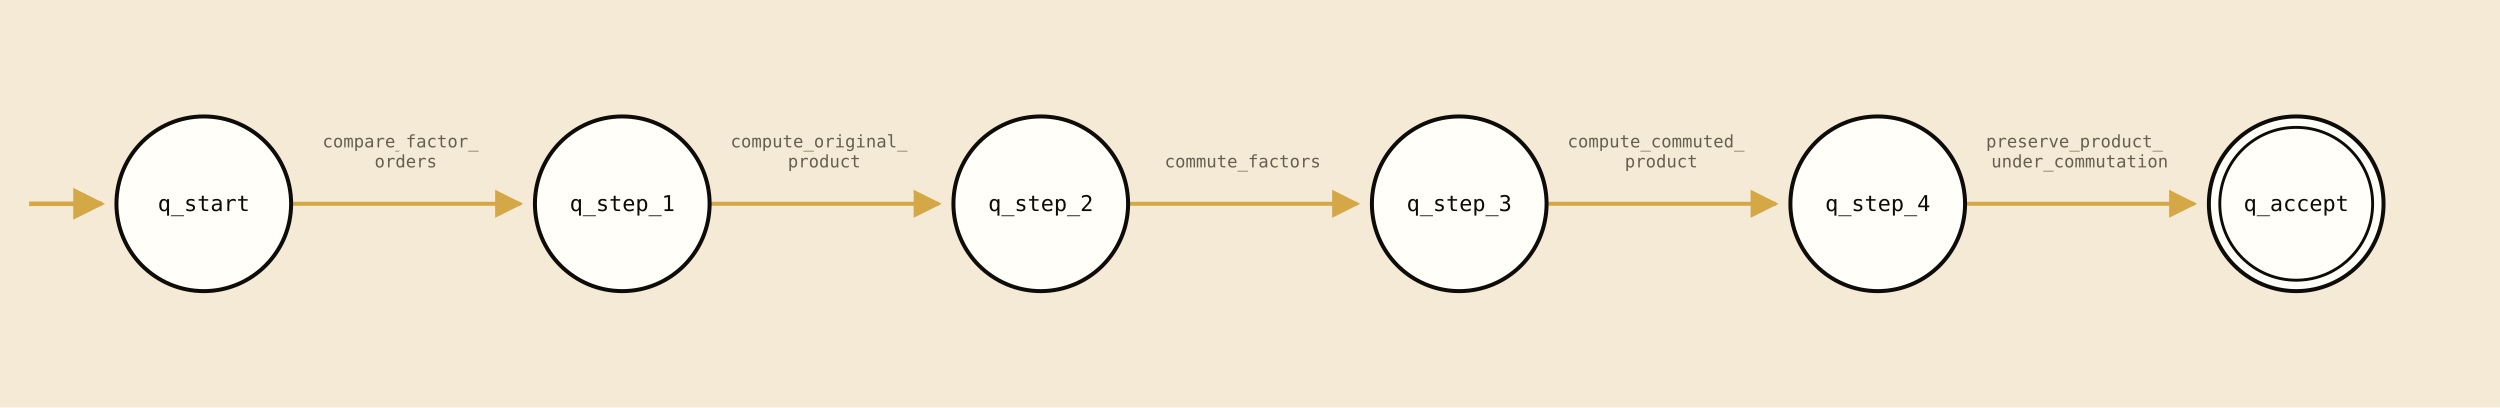
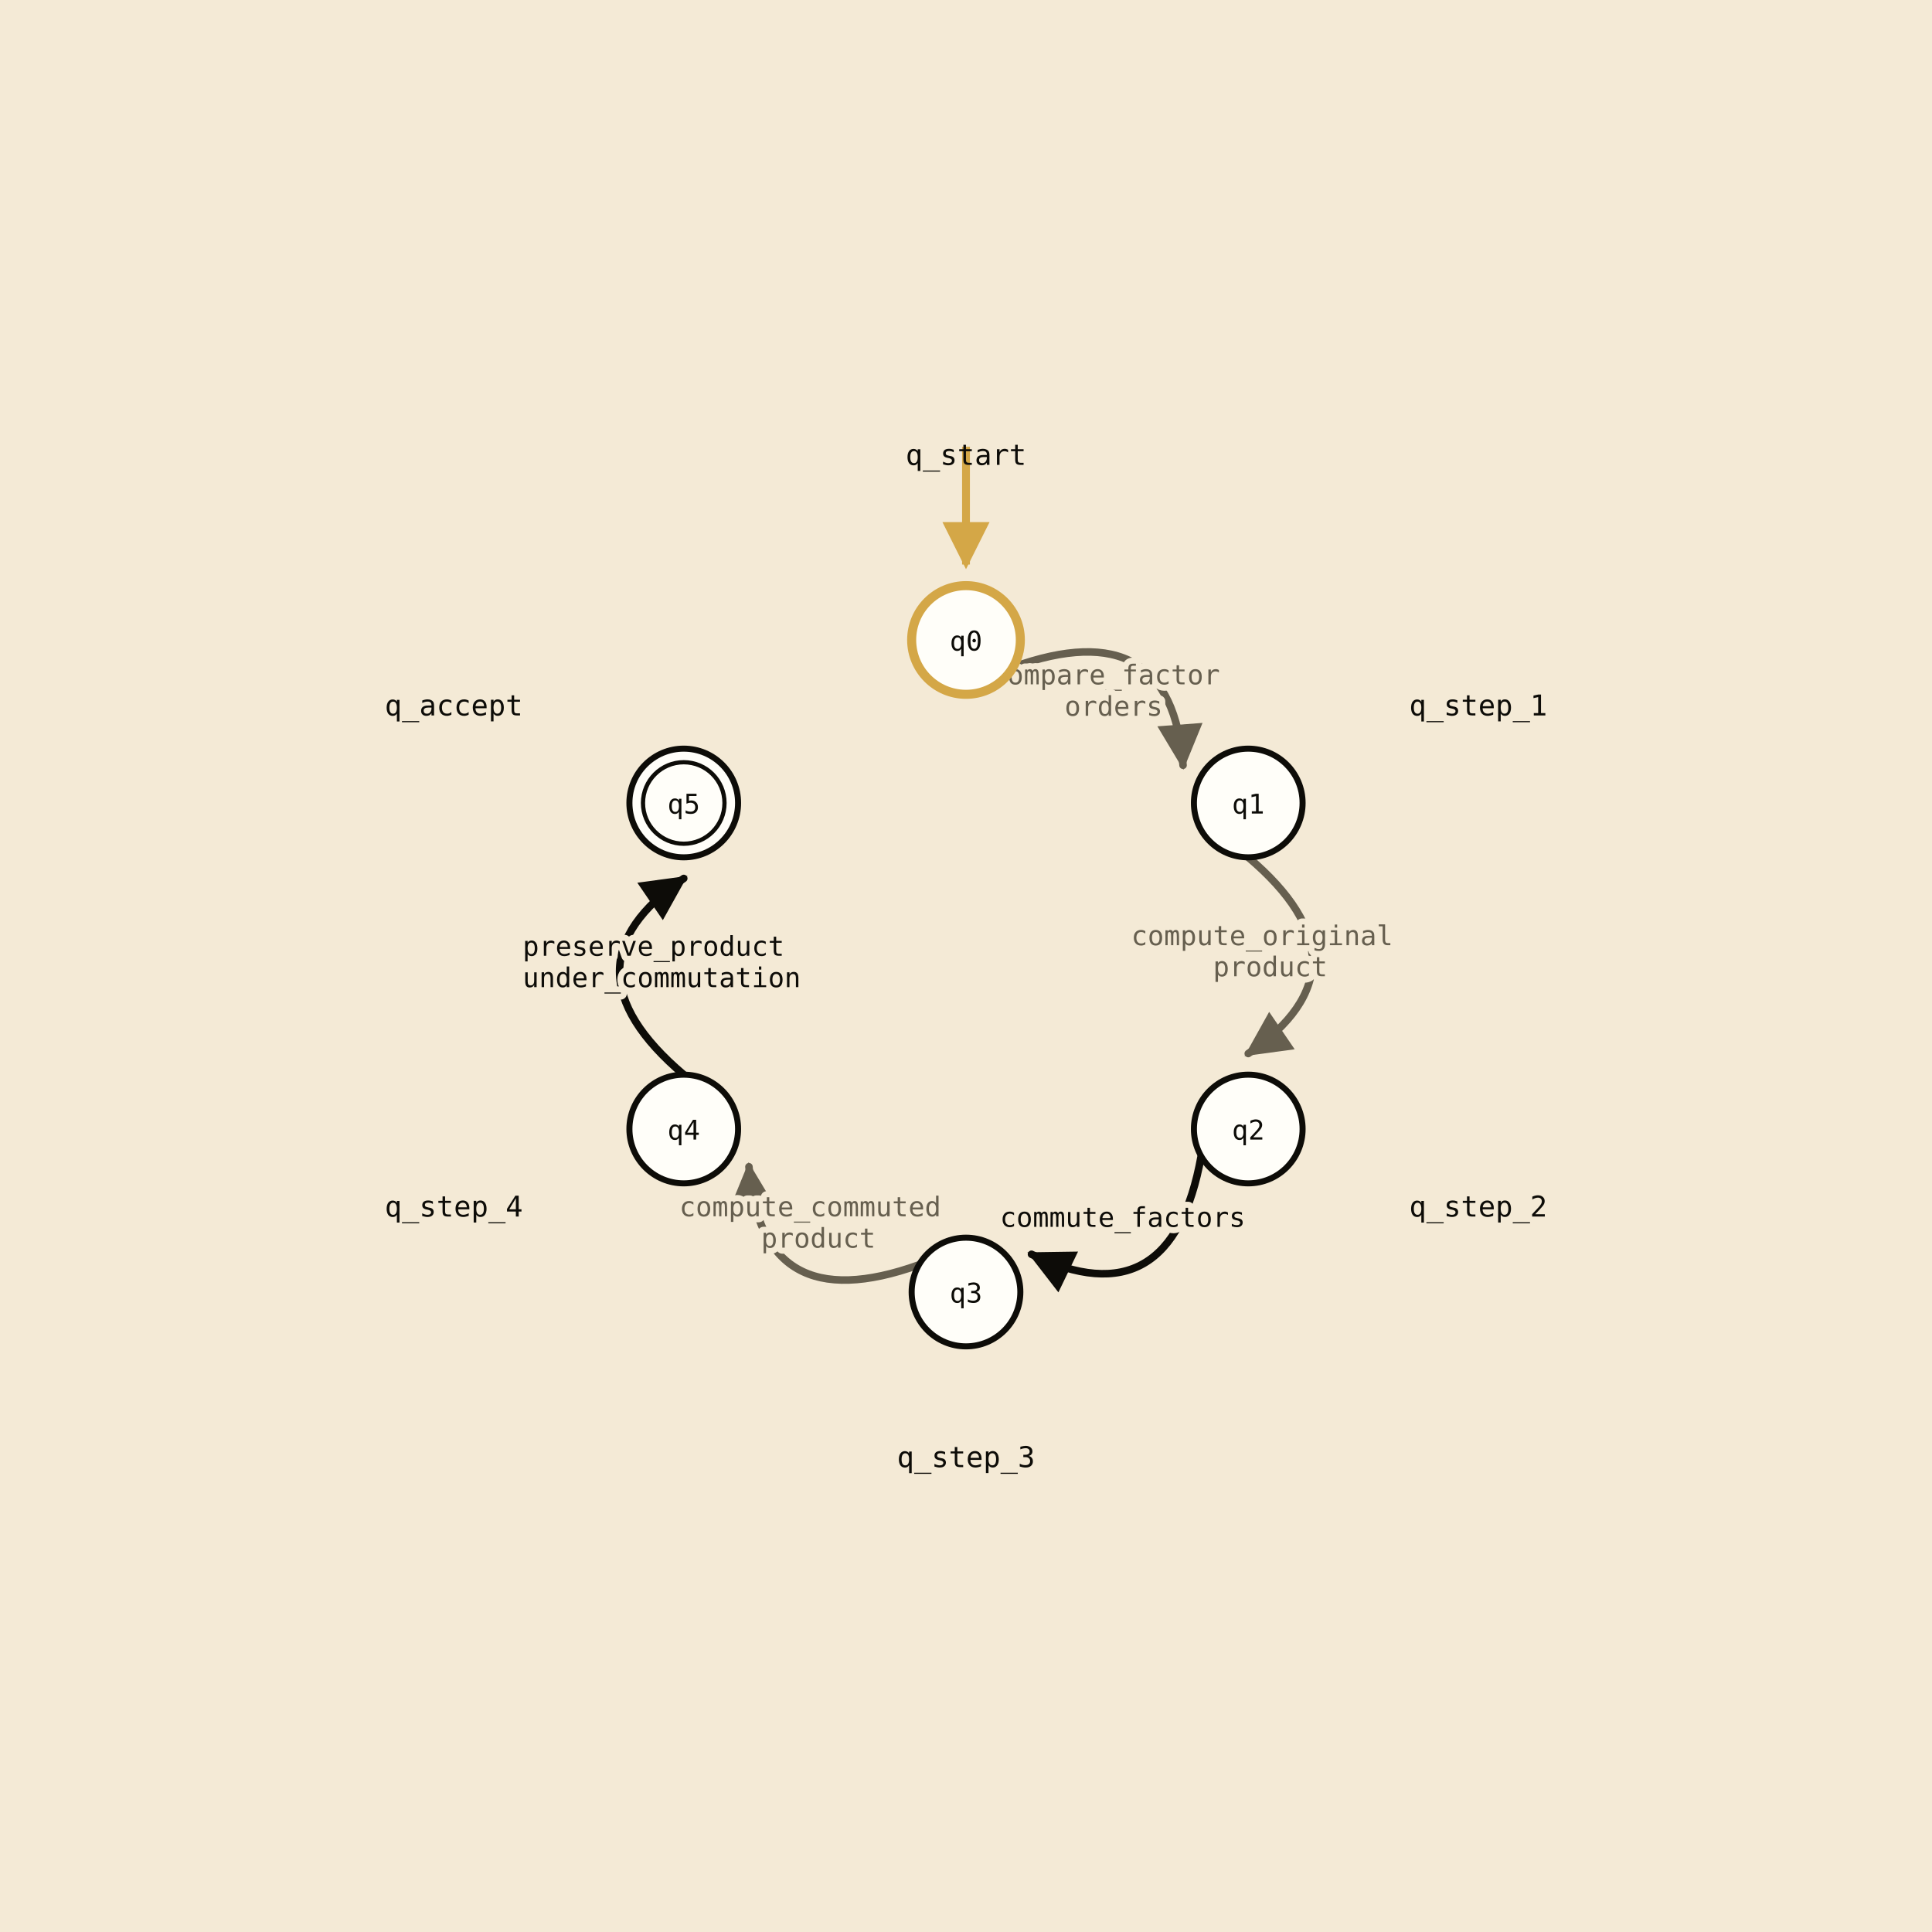
- <svg xmlns="http://www.w3.org/2000/svg" width="1374" height="224" viewBox="0 0 1374 224" role="img" aria-labelledby="title desc">
+ <svg xmlns="http://www.w3.org/2000/svg" width="640" height="640" viewBox="0 0 640 640" role="img" aria-labelledby="title desc">
  <defs>
-     <marker id="arrow-static" viewBox="0 0 10 10" refX="9" refY="5" markerWidth="7" markerHeight="7" orient="auto-start-reverse">
+     <marker id="arrow-conserving" viewBox="0 0 10 10" refX="9" refY="5" markerWidth="6" markerHeight="6" orient="auto-start-reverse">
      <path d="M 0 0 L 10 5 L 0 10 z" fill="#0d0c08" />
    </marker>
-     <marker id="arrow-observed" viewBox="0 0 10 10" refX="9" refY="5" markerWidth="7" markerHeight="7" orient="auto-start-reverse">
-       <path d="M 0 0 L 10 5 L 0 10 z" fill="#d4a747" />
+     <marker id="arrow-deforming" viewBox="0 0 10 10" refX="9" refY="5" markerWidth="6" markerHeight="6" orient="auto-start-reverse">
+       <path d="M 0 0 L 10 5 L 0 10 z" fill="#b95238" />
    </marker>
-     <marker id="arrow-combined" viewBox="0 0 10 10" refX="9" refY="5" markerWidth="7" markerHeight="7" orient="auto-start-reverse">
+     <marker id="arrow-neutral" viewBox="0 0 10 10" refX="9" refY="5" markerWidth="6" markerHeight="6" orient="auto-start-reverse">
+       <path d="M 0 0 L 10 5 L 0 10 z" fill="#665f4f" />
+     </marker>
+     <marker id="arrow-start" viewBox="0 0 10 10" refX="9" refY="5" markerWidth="6" markerHeight="6" orient="auto-start-reverse">
      <path d="M 0 0 L 10 5 L 0 10 z" fill="#d4a747" />
    </marker>
  </defs>
  <rect width="100%" height="100%" fill="#f4ead6" />
-   <path class="edge-static-observed" d="M 160.0 112.0 L 286.0 112.0" fill="none" stroke="#d4a747" stroke-width="2.2" marker-end="url(#arrow-combined)" />
-   <text text-anchor="middle" font-family="ui-monospace, Menlo, Consolas, monospace" font-size="9.5" fill="#665f4f" stroke="#f4ead6" stroke-width="5" stroke-linejoin="round" paint-order="stroke fill">
-     <tspan x="223.0" y="81.0">compare_factor_</tspan>
-     <tspan x="223.0" y="92.0">orders</tspan>
+   <path class="edge-neutral" d="M 335.6 221.0 Q 388.0 202.2 391.9 253.5" fill="none" stroke="#665f4f" stroke-width="2.5" stroke-linecap="round" marker-end="url(#arrow-neutral)" />
+   <text text-anchor="middle" font-family="ui-monospace, Menlo, Consolas, monospace" font-size="9.0" fill="#665f4f" stroke="#f4ead6" stroke-width="4" stroke-linejoin="round" paint-order="stroke fill">
+     <tspan x="368.9" y="226.7">compare_factor</tspan>
+     <tspan x="368.9" y="237.1">orders</tspan>
  </text>
-   <path class="edge-static-observed" d="M 390.0 112.0 L 516.0 112.0" fill="none" stroke="#d4a747" stroke-width="2.2" marker-end="url(#arrow-combined)" />
-   <text text-anchor="middle" font-family="ui-monospace, Menlo, Consolas, monospace" font-size="9.5" fill="#665f4f" stroke="#f4ead6" stroke-width="5" stroke-linejoin="round" paint-order="stroke fill">
-     <tspan x="453.0" y="81.0">compute_original_</tspan>
-     <tspan x="453.0" y="92.0">product</tspan>
+   <path class="edge-neutral" d="M 413.5 284.0 Q 456.0 320.0 413.5 349.0" fill="none" stroke="#665f4f" stroke-width="2.5" stroke-linecap="round" marker-end="url(#arrow-neutral)" />
+   <text text-anchor="middle" font-family="ui-monospace, Menlo, Consolas, monospace" font-size="9.0" fill="#665f4f" stroke="#f4ead6" stroke-width="4" stroke-linejoin="round" paint-order="stroke fill">
+     <tspan x="420.8" y="313.1">compute_original</tspan>
+     <tspan x="420.8" y="323.4">product</tspan>
  </text>
-   <path class="edge-static-observed" d="M 620.0 112.0 L 746.0 112.0" fill="none" stroke="#d4a747" stroke-width="2.2" marker-end="url(#arrow-combined)" />
-   <text text-anchor="middle" font-family="ui-monospace, Menlo, Consolas, monospace" font-size="9.5" fill="#665f4f" stroke="#f4ead6" stroke-width="5" stroke-linejoin="round" paint-order="stroke fill">
-     <tspan x="683.0" y="92.0">commute_factors</tspan>
+   <path class="edge-conserving" d="M 397.9 383.0 Q 388.0 437.8 341.7 415.5" fill="none" stroke="#0d0c08" stroke-width="2.5" stroke-linecap="round" marker-end="url(#arrow-conserving)" />
+   <text text-anchor="middle" font-family="ui-monospace, Menlo, Consolas, monospace" font-size="9.0" fill="#0d0c08" stroke="#f4ead6" stroke-width="4" stroke-linejoin="round" paint-order="stroke fill">
+     <tspan x="371.9" y="406.4">commute_factors</tspan>
  </text>
-   <path class="edge-static-observed" d="M 850.0 112.0 L 976.0 112.0" fill="none" stroke="#d4a747" stroke-width="2.2" marker-end="url(#arrow-combined)" />
-   <text text-anchor="middle" font-family="ui-monospace, Menlo, Consolas, monospace" font-size="9.5" fill="#665f4f" stroke="#f4ead6" stroke-width="5" stroke-linejoin="round" paint-order="stroke fill">
-     <tspan x="913.0" y="81.0">compute_commuted_</tspan>
-     <tspan x="913.0" y="92.0">product</tspan>
+   <path class="edge-neutral" d="M 304.4 419.0 Q 252.0 437.8 248.1 386.5" fill="none" stroke="#665f4f" stroke-width="2.5" stroke-linecap="round" marker-end="url(#arrow-neutral)" />
+   <text text-anchor="middle" font-family="ui-monospace, Menlo, Consolas, monospace" font-size="9.0" fill="#665f4f" stroke="#f4ead6" stroke-width="4" stroke-linejoin="round" paint-order="stroke fill">
+     <tspan x="271.1" y="402.9">compute_commuted</tspan>
+     <tspan x="271.1" y="413.3">product</tspan>
  </text>
-   <path class="edge-static-observed" d="M 1080.0 112.0 L 1206.0 112.0" fill="none" stroke="#d4a747" stroke-width="2.2" marker-end="url(#arrow-combined)" />
-   <text text-anchor="middle" font-family="ui-monospace, Menlo, Consolas, monospace" font-size="9.5" fill="#665f4f" stroke="#f4ead6" stroke-width="5" stroke-linejoin="round" paint-order="stroke fill">
-     <tspan x="1143.0" y="81.0">preserve_product_</tspan>
-     <tspan x="1143.0" y="92.0">under_commutation</tspan>
+   <path class="edge-conserving" d="M 226.5 356.0 Q 184.0 320.0 226.5 291.0" fill="none" stroke="#0d0c08" stroke-width="2.5" stroke-linecap="round" marker-end="url(#arrow-conserving)" />
+   <text text-anchor="middle" font-family="ui-monospace, Menlo, Consolas, monospace" font-size="9.0" fill="#0d0c08" stroke="#f4ead6" stroke-width="4" stroke-linejoin="round" paint-order="stroke fill">
+     <tspan x="219.2" y="316.6">preserve_product</tspan>
+     <tspan x="219.2" y="327.0">under_commutation</tspan>
  </text>
-   <path d="M 16.0 112.0 L 56.0 112.0" fill="none" stroke="#d4a747" stroke-width="2.5" marker-end="url(#arrow-observed)" />
-   <circle cx="112.0" cy="112.0" r="48.0" fill="#fffef9" stroke="#0d0c08" stroke-width="2.2" />
-   <text x="112.0" y="116.0" text-anchor="middle" font-family="ui-monospace, Menlo, Consolas, monospace" font-size="12.0" fill="#0d0c08">q_start</text>
-   <circle cx="342.0" cy="112.0" r="48.0" fill="#fffef9" stroke="#0d0c08" stroke-width="2.2" />
-   <text x="342.0" y="116.0" text-anchor="middle" font-family="ui-monospace, Menlo, Consolas, monospace" font-size="12.0" fill="#0d0c08">q_step_1</text>
-   <circle cx="572.0" cy="112.0" r="48.0" fill="#fffef9" stroke="#0d0c08" stroke-width="2.2" />
-   <text x="572.0" y="116.0" text-anchor="middle" font-family="ui-monospace, Menlo, Consolas, monospace" font-size="12.0" fill="#0d0c08">q_step_2</text>
-   <circle cx="802.0" cy="112.0" r="48.0" fill="#fffef9" stroke="#0d0c08" stroke-width="2.2" />
-   <text x="802.0" y="116.0" text-anchor="middle" font-family="ui-monospace, Menlo, Consolas, monospace" font-size="12.0" fill="#0d0c08">q_step_3</text>
-   <circle cx="1032.0" cy="112.0" r="48.0" fill="#fffef9" stroke="#0d0c08" stroke-width="2.2" />
-   <text x="1032.0" y="116.0" text-anchor="middle" font-family="ui-monospace, Menlo, Consolas, monospace" font-size="12.0" fill="#0d0c08">q_step_4</text>
-   <circle cx="1262.0" cy="112.0" r="48.0" fill="#fffef9" stroke="#0d0c08" stroke-width="2.2" />
-   <circle cx="1262.0" cy="112.0" r="42.0" fill="none" stroke="#0d0c08" stroke-width="1.6" />
-   <text x="1262.0" y="116.0" text-anchor="middle" font-family="ui-monospace, Menlo, Consolas, monospace" font-size="12.0" fill="#0d0c08">q_accept</text>
+   <path d="M 320.0 148.0 L 320.0 187.0" fill="none" stroke="#d4a747" stroke-width="2.6" marker-end="url(#arrow-start)" />
+   <circle cx="320.0" cy="212.0" r="18.0" fill="#fffef9" stroke="#d4a747" stroke-width="3" />
+   <text text-anchor="middle" font-family="ui-monospace, Menlo, Consolas, monospace" font-size="9.5" fill="#0d0c08">
+     <tspan x="320.0" y="154.0">q_start</tspan>
+   </text>
+   <text x="320.0" y="215.5" text-anchor="middle" font-family="ui-monospace, Menlo, Consolas, monospace" font-size="9" fill="#0d0c08">q0</text>
+   <circle cx="413.5" cy="266.0" r="18.0" fill="#fffef9" stroke="#0d0c08" stroke-width="2" />
+   <text text-anchor="start" font-family="ui-monospace, Menlo, Consolas, monospace" font-size="9.5" fill="#0d0c08">
+     <tspan x="466.8" y="237.0">q_step_1</tspan>
+   </text>
+   <text x="413.5" y="269.5" text-anchor="middle" font-family="ui-monospace, Menlo, Consolas, monospace" font-size="9" fill="#0d0c08">q1</text>
+   <circle cx="413.5" cy="374.0" r="18.0" fill="#fffef9" stroke="#0d0c08" stroke-width="2" />
+   <text text-anchor="start" font-family="ui-monospace, Menlo, Consolas, monospace" font-size="9.5" fill="#0d0c08">
+     <tspan x="466.8" y="403.0">q_step_2</tspan>
+   </text>
+   <text x="413.5" y="377.5" text-anchor="middle" font-family="ui-monospace, Menlo, Consolas, monospace" font-size="9" fill="#0d0c08">q2</text>
+   <circle cx="320.0" cy="428.0" r="18.0" fill="#fffef9" stroke="#0d0c08" stroke-width="2" />
+   <text text-anchor="middle" font-family="ui-monospace, Menlo, Consolas, monospace" font-size="9.5" fill="#0d0c08">
+     <tspan x="320.0" y="486.0">q_step_3</tspan>
+   </text>
+   <text x="320.0" y="431.5" text-anchor="middle" font-family="ui-monospace, Menlo, Consolas, monospace" font-size="9" fill="#0d0c08">q3</text>
+   <circle cx="226.5" cy="374.0" r="18.0" fill="#fffef9" stroke="#0d0c08" stroke-width="2" />
+   <text text-anchor="end" font-family="ui-monospace, Menlo, Consolas, monospace" font-size="9.5" fill="#0d0c08">
+     <tspan x="173.2" y="403.0">q_step_4</tspan>
+   </text>
+   <text x="226.5" y="377.5" text-anchor="middle" font-family="ui-monospace, Menlo, Consolas, monospace" font-size="9" fill="#0d0c08">q4</text>
+   <circle cx="226.5" cy="266.0" r="18.0" fill="#fffef9" stroke="#0d0c08" stroke-width="2" />
+   <circle cx="226.5" cy="266.0" r="13.5" fill="none" stroke="#0d0c08" stroke-width="1.4" />
+   <text text-anchor="end" font-family="ui-monospace, Menlo, Consolas, monospace" font-size="9.5" fill="#0d0c08">
+     <tspan x="173.2" y="237.0">q_accept</tspan>
+   </text>
+   <text x="226.5" y="269.5" text-anchor="middle" font-family="ui-monospace, Menlo, Consolas, monospace" font-size="9" fill="#0d0c08">q5</text>
</svg>
